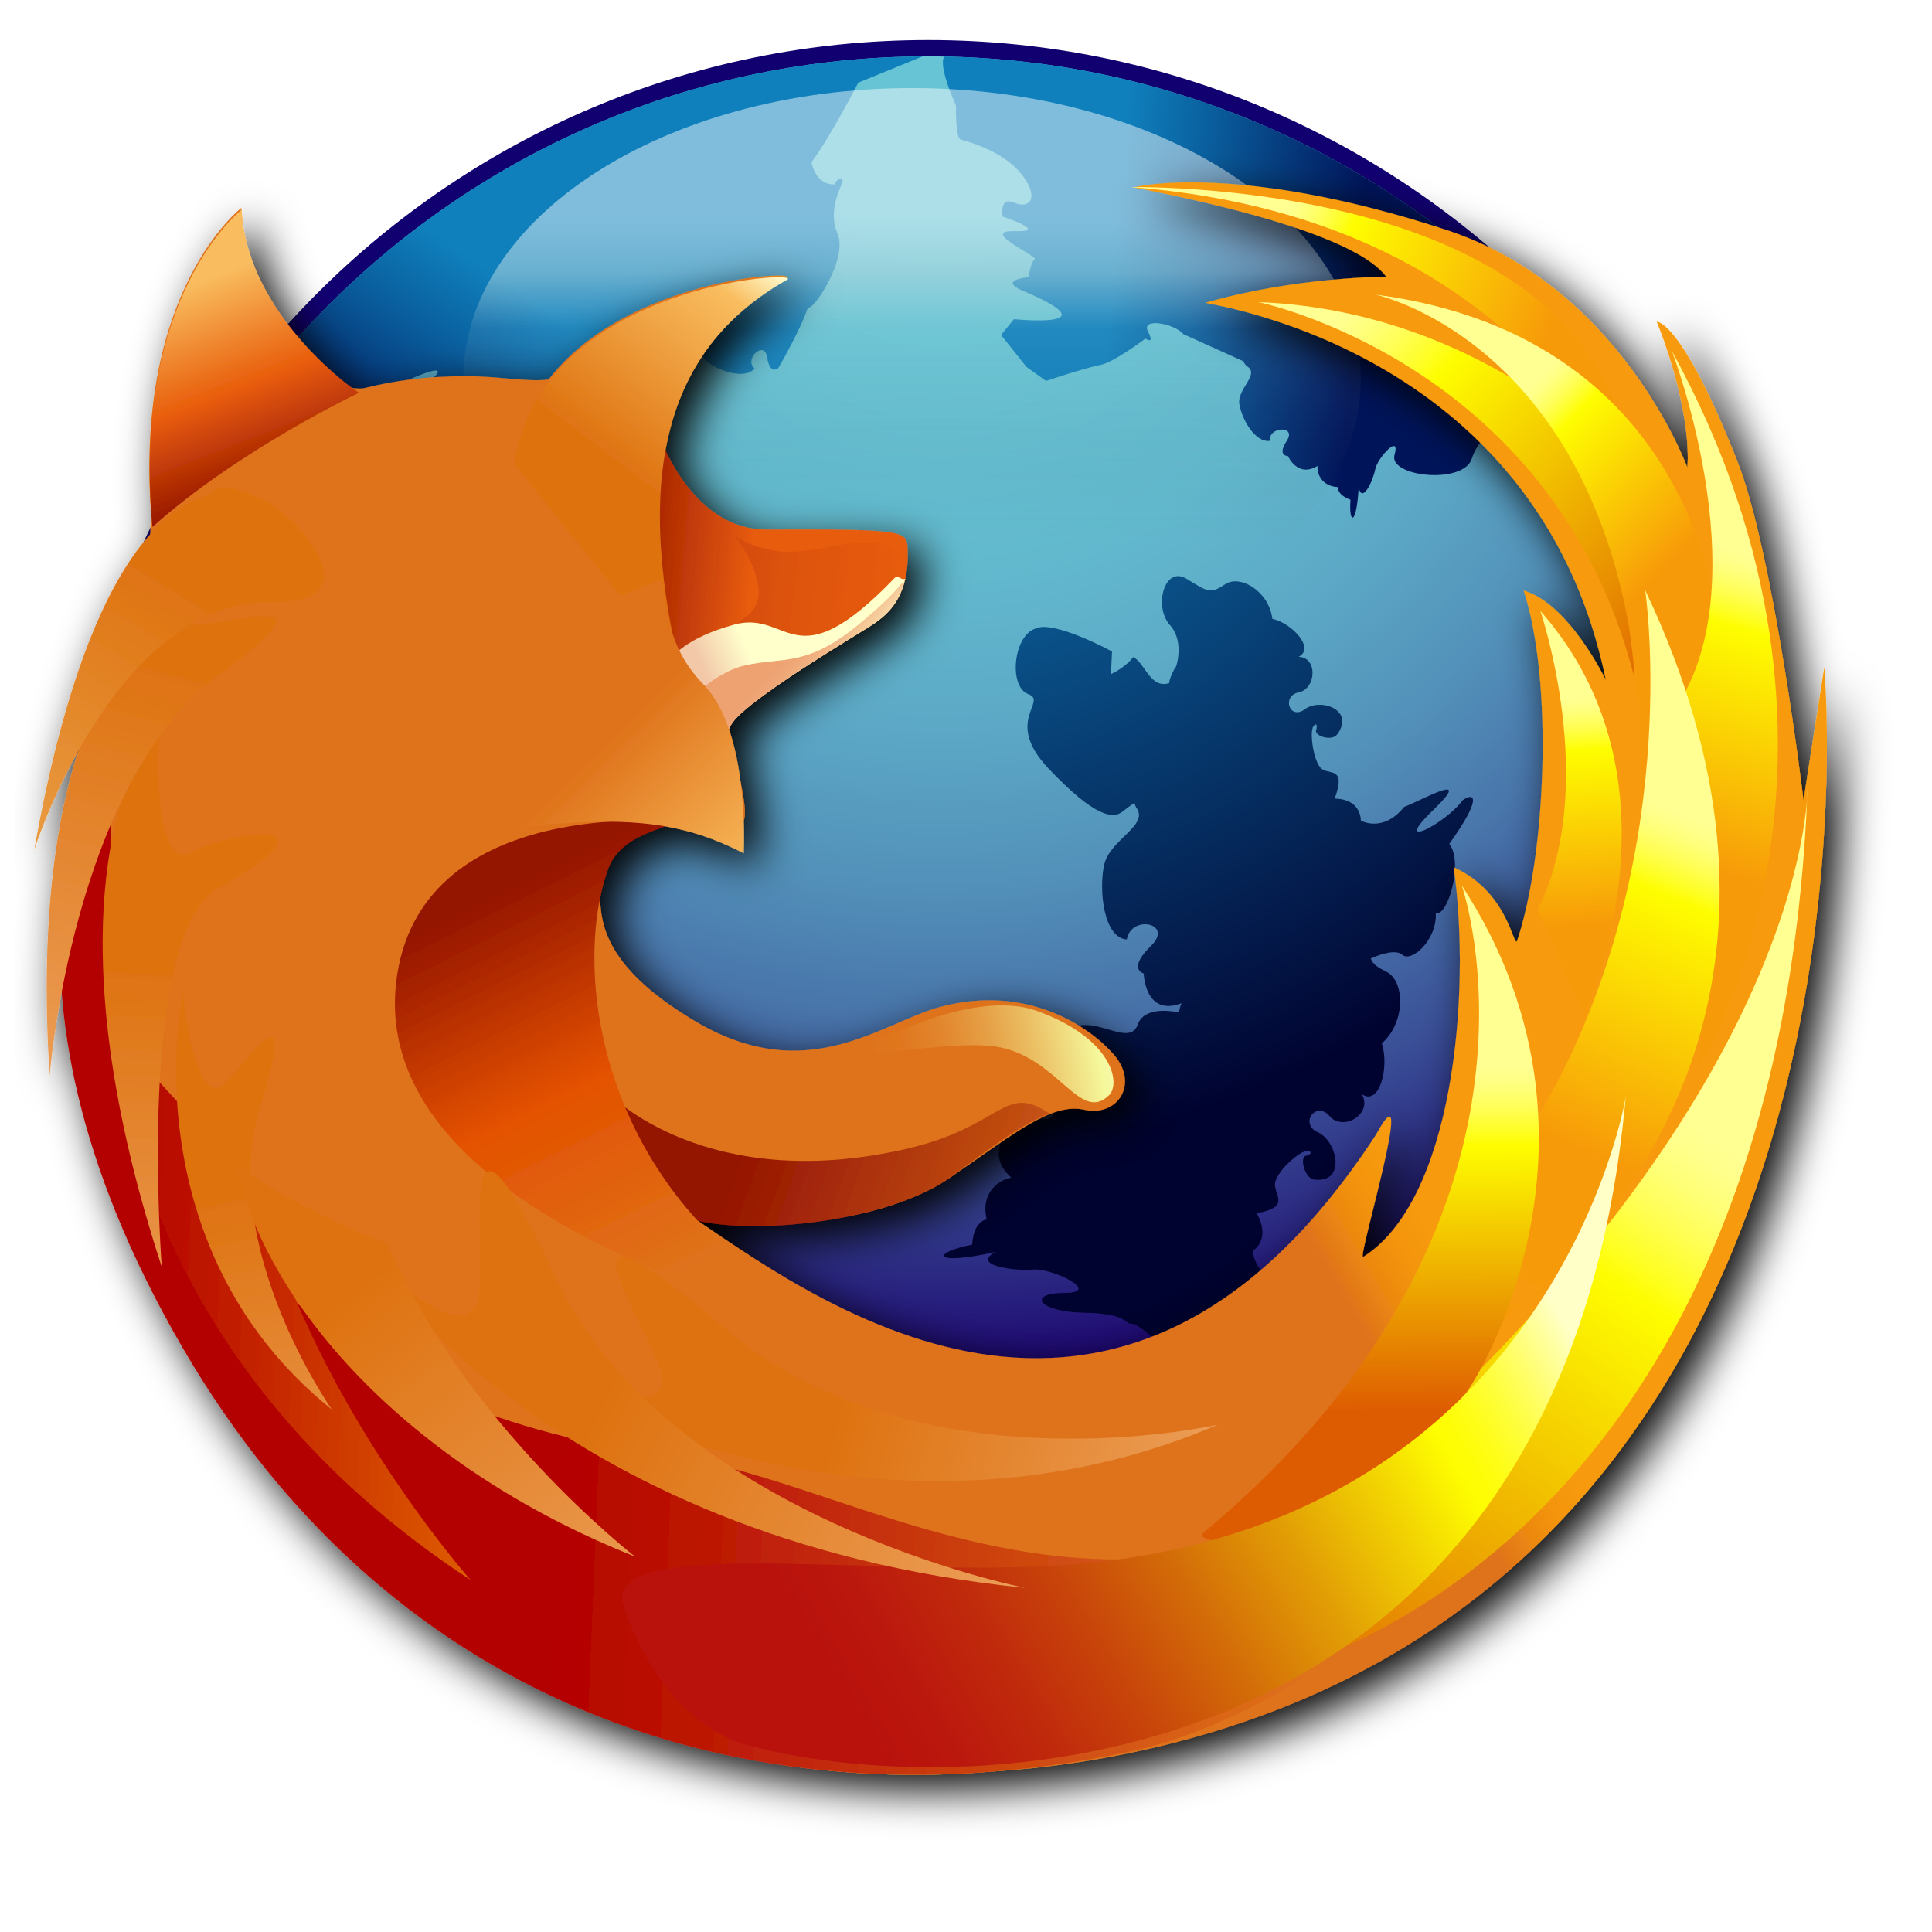
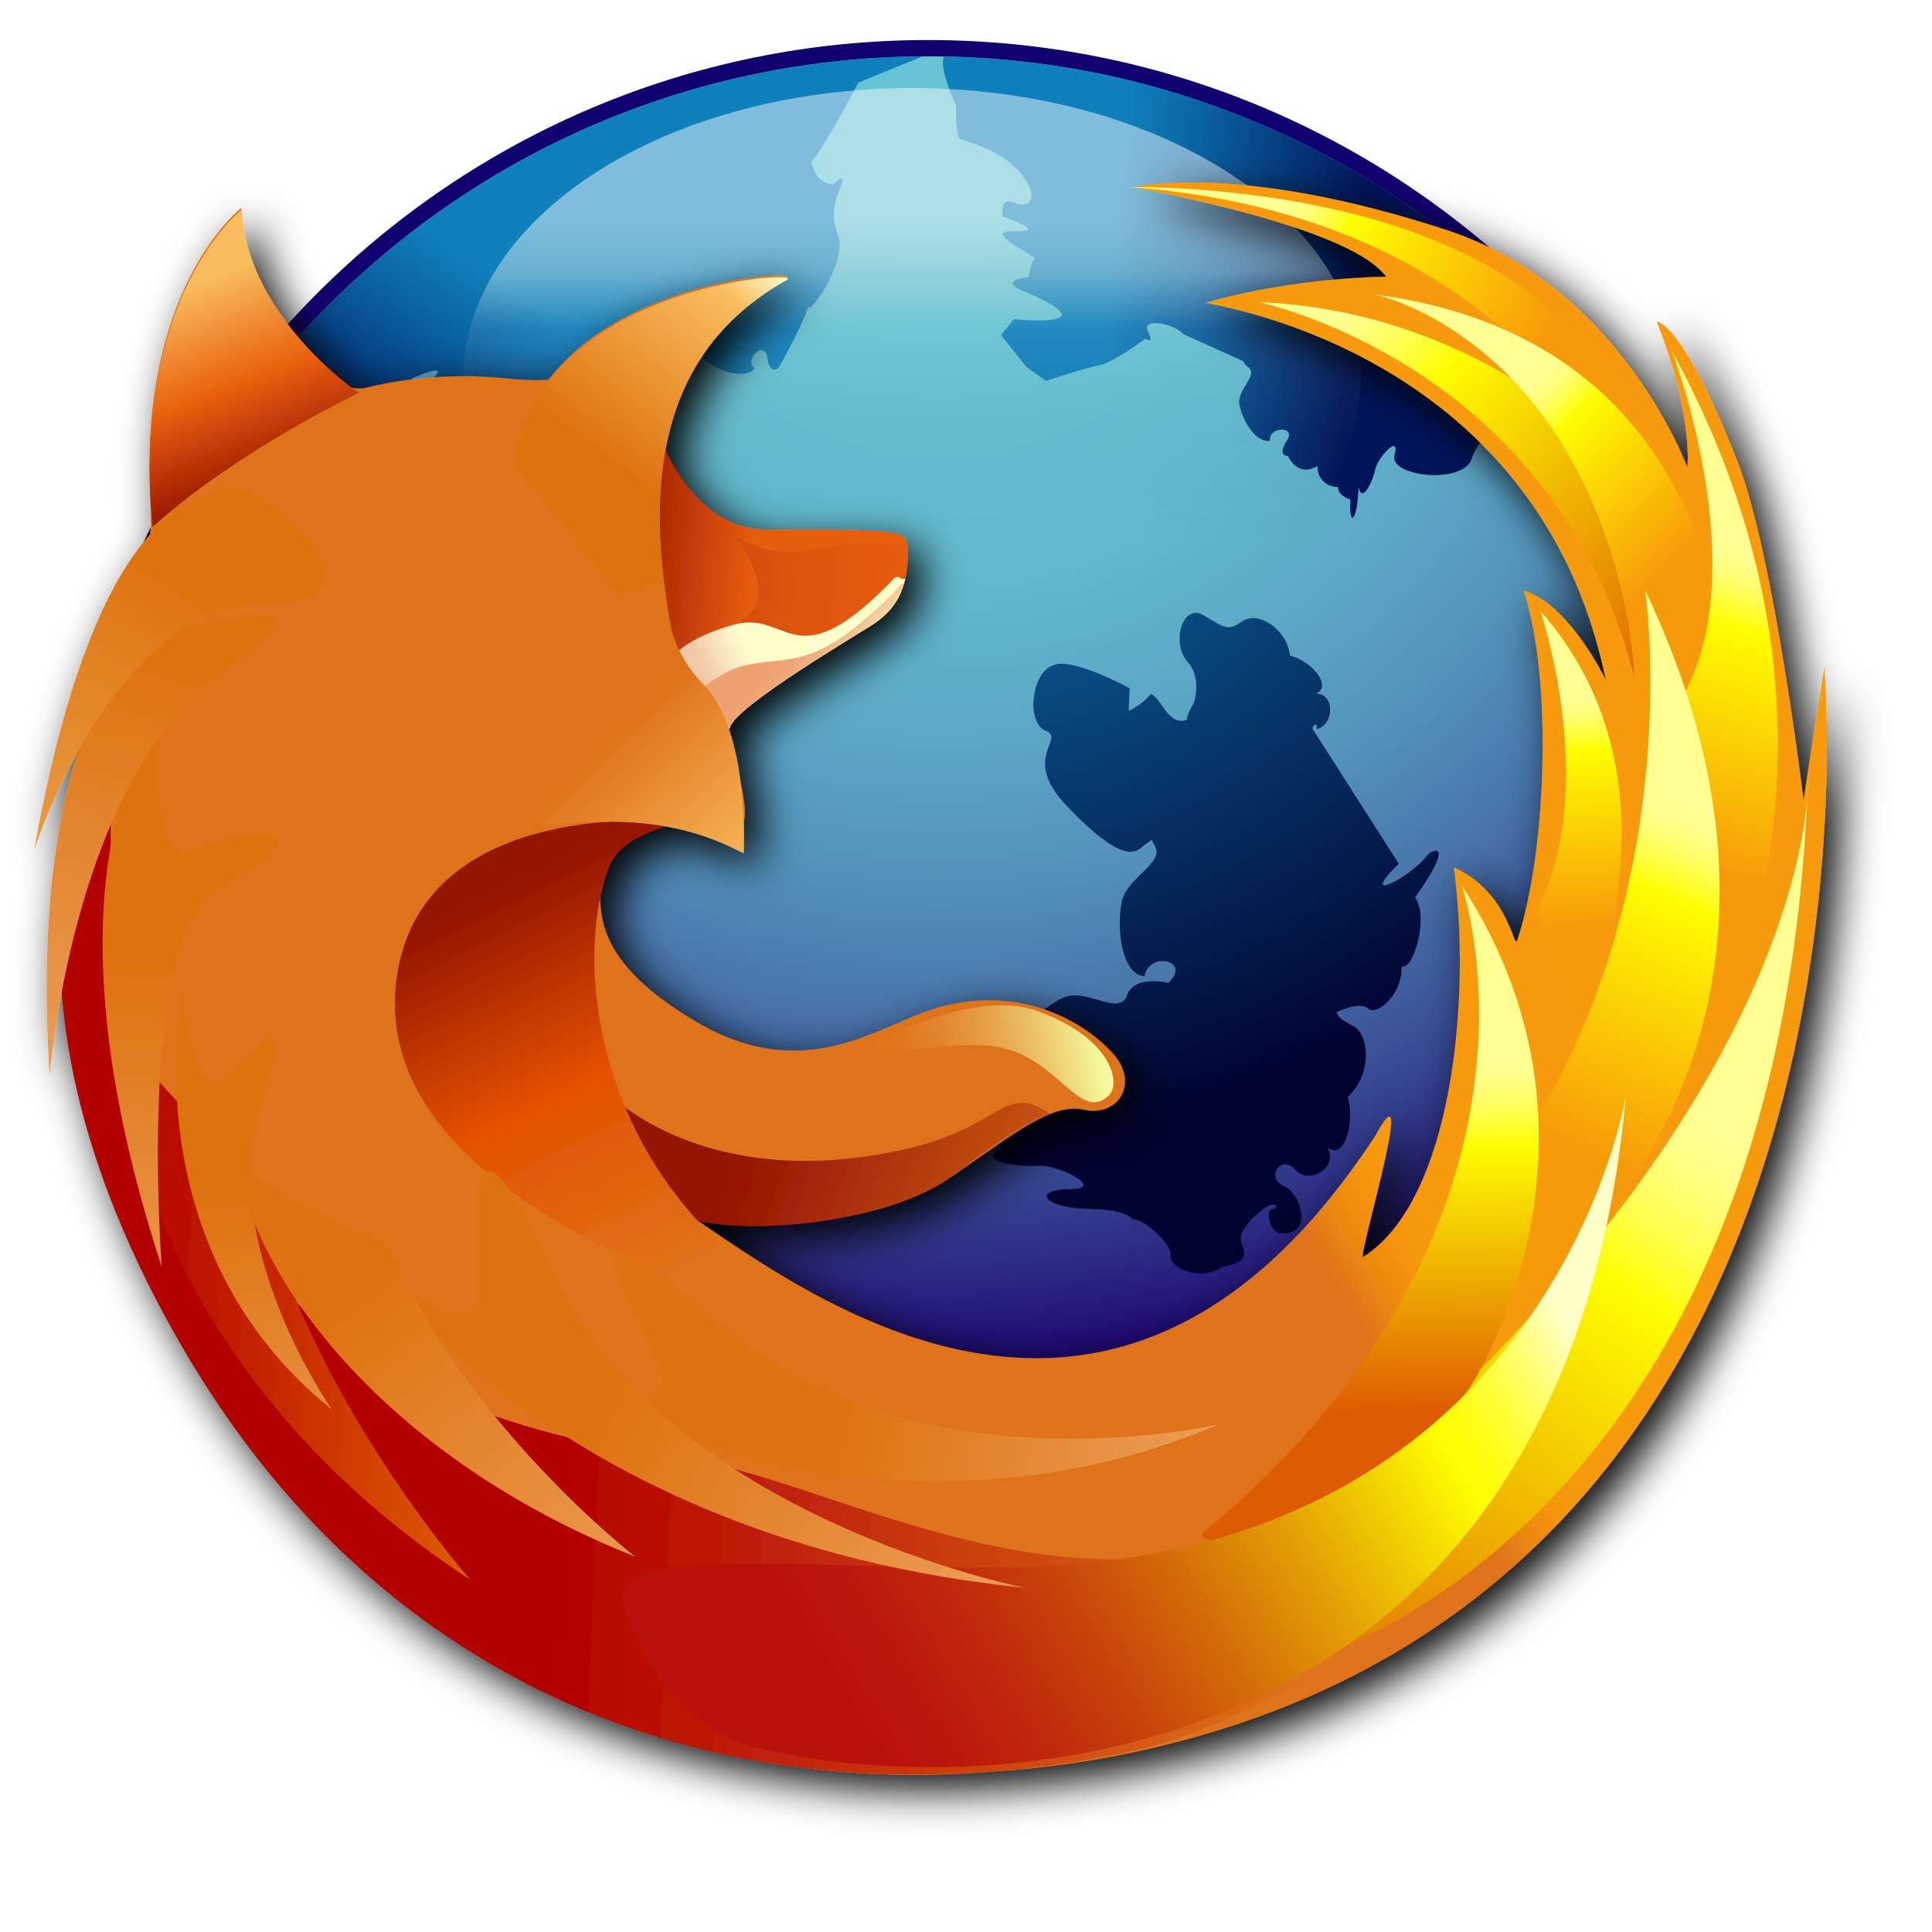
<svg xmlns="http://www.w3.org/2000/svg" xmlns:xlink="http://www.w3.org/1999/xlink" width="256" height="256" viewBox="0 0 132.72 127.219">
  <g>
    <g>
      <ellipse fill="#110070" cx="63.755" cy="59.375" rx="59.336" ry="59.375" />
      <radialGradient id="firefox-logo-61" cx="64.569" cy="7.227" r="104.221" fx="64.569" fy="7.227" gradientUnits="userSpaceOnUse">
        <stop offset="0" style="stop-color:#67C5D5" />
        <stop offset="0.16" style="stop-color:#66C2D3" />
        <stop offset="0.28" style="stop-color:#62B9CE" />
        <stop offset="0.385" style="stop-color:#5CA8C6" />
        <stop offset="0.483" style="stop-color:#5392BA" />
        <stop offset="0.576" style="stop-color:#4874AA" />
        <stop offset="0.665" style="stop-color:#3A5097" />
        <stop offset="0.749" style="stop-color:#2A2781" />
        <stop offset="0.815" style="stop-color:#1B006D" />
        <stop offset="1" style="stop-color:#596AAD" />
      </radialGradient>
      <ellipse fill="url(#firefox-logo-61)" cx="63.755" cy="59.375" rx="58.215" ry="58.254" />
      <radialGradient id="firefox-logo-65" cx="65.405" cy="19.12" r="57.383" fx="65.405" fy="19.12" gradientUnits="userSpaceOnUse">
        <stop offset="0" style="stop-color:#0F80BC" />
        <stop offset="0.264" style="stop-color:#0B629B" />
        <stop offset="0.844" style="stop-color:#031747" />
        <stop offset="1" style="stop-color:#00022F" />
      </radialGradient>
-       <path fill="url(#firefox-logo-65)" d="M90.165,47.314c-0.042-0.123,0.384-0.62,0.27,0.024 c-0.262,0.458,1.058,0.87,1.428,0.36c1.241-1.7-1.17-2.522-2.216-1.732c-1.056,0.797-1.638-0.912-0.425-1.155 c1.209-0.245,1.311-2.43-0.021-2.438c1.176-0.58-0.453-2.318-1.799-2.615c-0.217-1.87-2.189-3.059-3.226-2.38 c-1.047,0.681-1.137,0.561-2.671-0.37c-1.528-0.927-2.264,1.928-1.14,3.175c1.131,1.256,0.311,3.281,0.358,2.935 c0,0-0.426,0.766-0.398,1.053c-1.294,0.439-1.672-1.383-2.475-1.786c-0.585,0.763-1.53,1.17-1.53,1.17l0.071-1.553 c0,0-4.017-2.188-5.251-1.575c-1.521,0.47-1.881,3.991-0.5,4.506c1.383,0.521-1.735,1.818,1.393,5.116 c3.213,3.386,4.455,3.483,5.111,2.932c0.162-0.139,0.442-0.347,0.784-0.578c0.031,0.13,0.083,0.255,0.163,0.373 c0.804,1.209-1.869,2.162-2.242,3.894c-0.379,1.751-0.03,5.007,1.556,5.118c0.302-1.735,3.27-1.122,1.655,0.45 c-1.644,1.603-0.491,1.886-0.491,1.886s0.078,3.003,2.592,2.043c-0.073,0.172-0.132,0.392-0.167,0.632 c-0.703-0.142-2.421-0.357-2.841,0.841c-0.53,1.512-2.774-0.512-4.344,0.167c-1.563,0.674-3.844,2.887-3.076,4.443 c1.476-0.7,2.606,2.456,0.544,1.808c-2.069-0.65-1.667,0.583-1.667,0.583s-2.154,1.699-0.137,3.508 c-0.775,0.118-2.152,0.981-1.688,2.874c0,0-0.885,0.032-1.004,1.726c-2.887,0.582-2.711,1.478,1.633,0.496 c-1.753,0.91,1.226,1.338,2.546,1.217c1.322-0.12,4.792,1.591,2.185,1.608c-2.612,0.016-1.834,1.294,1.294,1.355 c3.123,0.064,2.795,0.788,3.259,0.756c0.464-0.032,2.484,1.561,2.374,2.444c-0.113,0.884,2.116,1.801,3.566,0.788 c0.074,0.919,3.886,0.202,4.45-1.455c4.128,0.631,4.033-0.139,3.114-0.629c-2.067-0.316-5.86-3.063-1.746-1.65 c4.093,1.411,0.15-1.11-0.929-2.079c-2.35-0.457-2.47-2.416-2.47-2.416s1.298-0.739,0.274-2.586 c2.539-0.471,1.006-1.364,1.291-2.215c0.285-0.854,1.574-1.942,2.016-2.03c0.084-0.115,0.775,0.023,0.134,0.283 c-0.554,0.006-0.161,1.566,0.502,1.646c2.242,0.273,1.586-2.654,0.269-3.243c-1.32-0.594-0.135-2.204,0.792-1.12 c0.927,1.082,2.993-0.133,2.218-1.504c1.232,0.854,1.896-1.909,1.372-3.495c1.648-1.429,1.595-4.278,0.32-4.915 c-0.627-0.313-0.93-0.516-1.082-0.905c0.757-0.358,1.761-0.622,2.155-0.269c0.641,0.579,2.425-1.018,2.312-2.885 c0.751,0.412,1.947-3.395,0.931-4.727c2.326-3.252,1.699-3.547,0.921-3.002c-1.17,1.622-5.013,3.563-2.034,0.688 c2.892-2.791-0.769-0.675-1.994-0.222c-1.441,1.805-2.97,0.938-2.97,0.938s0.065-1.479-1.796-1.509 c0.86-2.373-0.526-1.516-1.011-2.164C90.191,49.301,90.016,47.719,90.165,47.314z" />
+       <path fill="url(#firefox-logo-65)" d="M90.165,47.314c-0.042-0.123,0.384-0.62,0.27,0.024 c1.209-0.245,1.311-2.43-0.021-2.438c1.176-0.58-0.453-2.318-1.799-2.615c-0.217-1.87-2.189-3.059-3.226-2.38 c-1.047,0.681-1.137,0.561-2.671-0.37c-1.528-0.927-2.264,1.928-1.14,3.175c1.131,1.256,0.311,3.281,0.358,2.935 c0,0-0.426,0.766-0.398,1.053c-1.294,0.439-1.672-1.383-2.475-1.786c-0.585,0.763-1.53,1.17-1.53,1.17l0.071-1.553 c0,0-4.017-2.188-5.251-1.575c-1.521,0.47-1.881,3.991-0.5,4.506c1.383,0.521-1.735,1.818,1.393,5.116 c3.213,3.386,4.455,3.483,5.111,2.932c0.162-0.139,0.442-0.347,0.784-0.578c0.031,0.13,0.083,0.255,0.163,0.373 c0.804,1.209-1.869,2.162-2.242,3.894c-0.379,1.751-0.03,5.007,1.556,5.118c0.302-1.735,3.27-1.122,1.655,0.45 c-0.703-0.142-2.421-0.357-2.841,0.841c-0.53,1.512-2.774-0.512-4.344,0.167c-1.563,0.674-3.844,2.887-3.076,4.443 c1.476-0.7,2.606,2.456,0.544,1.808c-2.069-0.65-1.667,0.583-1.667,0.583s-2.154,1.699-0.137,3.508 c-1.753,0.91,1.226,1.338,2.546,1.217c1.322-0.12,4.792,1.591,2.185,1.608c-2.612,0.016-1.834,1.294,1.294,1.355 c3.123,0.064,2.795,0.788,3.259,0.756c0.464-0.032,2.484,1.561,2.374,2.444c-0.113,0.884,2.116,1.801,3.566,0.788 c2.539-0.471,1.006-1.364,1.291-2.215c0.285-0.854,1.574-1.942,2.016-2.03c0.084-0.115,0.775,0.023,0.134,0.283 c-0.554,0.006-0.161,1.566,0.502,1.646c2.242,0.273,1.586-2.654,0.269-3.243c-1.32-0.594-0.135-2.204,0.792-1.12 c0.927,1.082,2.993-0.133,2.218-1.504c1.232,0.854,1.896-1.909,1.372-3.495c1.648-1.429,1.595-4.278,0.32-4.915 c-0.627-0.313-0.93-0.516-1.082-0.905c0.757-0.358,1.761-0.622,2.155-0.269c0.641,0.579,2.425-1.018,2.312-2.885 c0.751,0.412,1.947-3.395,0.931-4.727c2.326-3.252,1.699-3.547,0.921-3.002c-1.17,1.622-5.013,3.563-2.034,0.688" />
      <g>
        <defs>
          <ellipse id="firefox-logo-8" cx="63.755" cy="59.375" rx="58.215" ry="58.254" />
        </defs>
        <clipPath id="firefox-logo-68">
          <use xlink:href="#firefox-logo-8" />
        </clipPath>
        <linearGradient id="firefox-logo-69" gradientUnits="userSpaceOnUse" x1="76.372" y1="16.592" x2="93.232" y2="18.029">
          <stop offset="0" style="stop-color:#0F80BC" />
          <stop offset="0.338" style="stop-color:#0A5F9E" />
          <stop offset="1" style="stop-color:#00145A" />
        </linearGradient>
        <path clip-path="url(#firefox-logo-68)" fill="url(#firefox-logo-69)" d="M65.061,1.002 c-0.912,0.203,0.613,3.503,0.613,3.503s-0.055,2.216,0.321,2.329c0.374,0.113,2.852,0.733,4.147,2.345 c1.301,1.614,0.625,2.463-0.458,1.997c-1.084-0.465-0.797,0.959-0.797,0.959s3.27,1.063,0.8,0.995 c-2.475-0.066,1.666,1.741,1.393,1.93c-0.273,0.191-0.429,1.231-0.429,1.231s-2.183,0.182-0.333,0.959 c6.26,2.637-0.669,1.925-0.669,1.925l-0.884,1.087l1.749,2.194l1.345,0.962c0,0,2.833-0.945,3.716-1.093 c0.884-0.146,3.114-1.815,3.114-1.815s0.669,0.478,0.169-0.497c-0.501-0.976,1.841-0.54,2.425,0.186l4.134,1.867 c0.054,0.144,0.146,0.274,0.292,0.375c0.806,0.565-0.729,1.535-0.573,2.562c0.156,1.016,1.093,2.704,2.121,2.526 c-0.18-0.969,1.851-1.086,1.144-0.006c-0.706,1.077,0.077,1.056,0.077,1.056s0.653,1.521,2.034,0.676 c-0.056,0.464,0.227,1.397,1.413,1.459c0,0-0.126,0.506,0.848,0.865c-0.132,1.737,0.424,1.792,0.561-0.846 c0.245,1.157,0.992-0.471,1.141-1.25c0.15-0.784,1.756-2.505,1.322-0.984c-0.431,1.508,4.735,2.06,5.308,0.259 c0.578-1.815,2.637-2.763,2.699-3.038c0.062-0.281-4.583-0.712-4.07-0.493c0.514,0.219,1.47-0.948,1.115-1.986 c0.576,0.116,0.83-2.301-0.083-2.927c1.143-2.405,0.651-2.48,0.182-2.001c-0.57,1.205-2.922,3.023-1.327,0.783 c1.609-2.263-0.653-0.284-1.438,0.208c-0.689,1.341-1.899,1.08-1.899,1.08s-0.222-0.911-1.516-0.607 c0.151-1.612-0.653-0.838-1.12-1.154c-0.285-0.193-0.558-0.627-0.726-0.999c1.115,0.452,2.612,0.933,2.354,0.104 c-0.167-0.542,2.112,0.643,2.192,0.396l2.848-0.396l2.769-1.75C85.388,0.164,65.061,1.002,65.061,1.002z" />
        <linearGradient id="firefox-logo-70" gradientUnits="userSpaceOnUse" x1="38.492" y1="19.147" x2="29.174" y2="32.832">
          <stop offset="0" style="stop-color:#0F80BC" />
          <stop offset="0.338" style="stop-color:#0A5F9E" />
          <stop offset="1" style="stop-color:#00145A" />
        </linearGradient>
        <path clip-path="url(#firefox-logo-68)" fill="url(#firefox-logo-70)" d="M38.752,6.095 c-10.573,4.747-18.551,14.531-18.551,14.531s0.938,2.145,1.265,1.987c0.33-0.156-2.361,5.628-0.386,5.954 c1.985,0.325,7.696-3.578,6.637-3.22c-1.056,0.356,0.595-2.112,0.595-2.112s2.972-1.318,1.214,0.202 c-1.743,1.511,2.318,0.187,2.255,0.496c-0.064,0.311,0.525,1.147,0.525,1.147s-1.393,1.494,0.406,0.892 c6.172-2.075,0.812,1.779,0.812,1.779l0.106,1.312l2.67,0.464l1.578-0.15c0,0,1.381-2.436,1.914-3.098 c0.535-0.663,1.028-3.284,1.028-3.284s0.803-0.084-0.213-0.468c-1.016-0.385,0.972-1.583,1.886-1.434l4.303-1.336 c0.138,0.068,0.292,0.103,0.47,0.082c0.985-0.114,0.489,1.603,1.294,2.25c0.796,0.644,2.627,1.264,3.283,0.469 c-0.784-0.594,0.674-2.011,0.86-0.751c0.187,1.249,0.767,0.723,0.767,0.723s1.543-2.654,2.036-4.177 c0.27,0.377,2.788-3.309,2.025-5.067c-0.771-1.78,0.479-3.456,0.34-3.715c-0.143-0.256-0.896,0.528-0.34,0.34 c0.561-0.192-1.589,0.772-1.874-2.061c-0.288-2.89-0.707,0.243-0.985,1.169c0.377,1.508,4.29-6.093,4.29-6.093l5.044-2.057 C64.006,0.873,52.525-0.088,38.752,6.095z" />
      </g>
      <linearGradient id="firefox-logo-71" gradientUnits="userSpaceOnUse" x1="62.652" y1="34.546" x2="62.652" y2="11.895">
        <stop offset="0.014" style="stop-color:#000000" stop-opacity="0" />
        <stop offset="0.65" style="stop-color:#C4E0E3" stop-opacity="0.2" />
        <stop offset="0.822" style="stop-color:#C4E0E3" />
        <stop offset="0.85" style="stop-color:#CDE5E8" />
        <stop offset="0.944" style="stop-color:#E8F4F7" />
        <stop offset="1" style="stop-color:#F2FAFC" />
      </linearGradient>
      <ellipse opacity="0.5" fill="url(#firefox-logo-71)" cx="62.652" cy="23.271" rx="30.825" ry="19.971" />
    </g>
    <filter id="blurshadow" x="-25%" y="-25%" width="150%" height="150%">
      <feGaussianBlur in="SourceAlpha" stdDeviation="1.5" result="blur" />
      <feOffset dx="1" dy="1" in="blur" result="shift" />
      <feMerge>
        <feMergeNode in="shift" />
        <feMergeNode in="SourceGraphic" />
      </feMerge>
    </filter>
    <g filter="url(#blurshadow)">
      <g>
        <linearGradient id="firefox-logo-74" gradientUnits="userSpaceOnUse" x1="64.478" y1="56.301" x2="78.466" y2="48.085">
          <stop offset="0" style="stop-color:#DF731B" />
          <stop offset="0.545" style="stop-color:#DF731B" />
          <stop offset="0.701" style="stop-color:#EC8811" />
          <stop offset="0.859" style="stop-color:#F4950B" />
          <stop offset="1" style="stop-color:#F79A09" />
        </linearGradient>
        <path fill="url(#firefox-logo-74)" d="M125.321,43.084l-1.426,9.15c0,0-2.039-16.94-4.538-23.273 c-3.83-9.704-5.534-9.626-5.545-9.612c2.565,6.519,2.1,10.021,2.1,10.021s-4.545-12.387-16.562-16.328 c-14.232-4.665-21.482-2.979-21.428-2.914c0.054,0.066,14.709,2.562,17.308,6.133c0,0-6.225,0-12.42,1.785 c-0.28,0.08,22.793,2.882,27.51,25.938c0,0-2.529-5.277-5.657-6.173c2.057,6.258,1.529,18.133-0.43,24.035 c-0.252,0.759-0.51-3.281-4.369-5.021c1.236,8.857-0.074,22.905-6.219,26.775c-0.479,0.301,3.852-13.868,0.871-8.39 c-17.797,27.287-38.956,11.04-47.538,5.249c6.888,1.688,14.205,0.472,18.441-2.423c4.275-2.922,6.804-5.058,9.075-4.553 c2.27,0.507,3.781-1.771,2.018-3.792c-1.765-2.025-6.051-4.808-11.849-3.291c-4.089,1.071-9.156,5.595-16.891,1.014 c-6.599-3.91-6.554-7.085-6.554-9.108c0-2.024,1.8-5.1,5.076-4.595c2.934,0.453,1.388-1.27,4.545,0 c0.86,0.346-0.086-4.129-1.31-6.996c2.357-4.919,10.004-6.381,10.575-6.812c1.034-0.782,0.465-1.172,0.818-2.35 c0.33-1.097,0.541-4.062-8.017-3.243c-3.938,0.377-6.443-4.726-7.264-5.965c0.266-1.577,0.693-3.018,1.271-4.338 c0.587-1.203,1.228-2.305,1.868-3.139c0.2-0.261,0.374-0.49,0.532-0.703c1.276-1.488,2.842-2.76,4.722-3.818 c0.981-0.554-10.969-0.035-16.346,6.974c-1.443,0.188-3.423-0.228-5.636-0.228c-2.774,0-4.953,0.303-6.97,0.81 c-0.323,0.081-0.844,0.037-1.481-0.115c-1.775-1.839-6.797-6.259-7.027-12.254c0,0-7.302,5.612-6.209,20.912 c-0.096,8.461-2.594,6.042-3.879,10.634c-0.598,2.176,0.899,3.815,0.899,3.879c-0.002,0.033,1.796-1.946,1.796-1.946 s-11.323,19.617,3.3,44.66c12.604,21.589,33.755,31.13,55.703,29.272c3.839-0.25,7.706-0.822,11.564-1.754 C130.881,104.828,125.321,43.084,125.321,43.084z" />
      </g>
      <linearGradient id="firefox-logo-75" gradientUnits="userSpaceOnUse" x1="41.839" y1="36.962" x2="52.697" y2="37.892">
        <stop offset="0.011" style="stop-color:#941403" />
        <stop offset="0.897" style="stop-color:#E85C0A" />
      </linearGradient>
      <path fill="url(#firefox-logo-75)" d="M45.469,27.61c0,0,2.21,6.039,7.167,6.019 c9.457-0.038,9.646,0.093,9.707,1.243c0.188,3.5-1.54,4.647-2.201,5.145c-0.663,0.497-9.668,5.718-9.999,7.211 C49.812,48.72,39.752,33.03,39.752,33.03L45.469,27.61z" />
      <linearGradient id="firefox-logo-76" gradientUnits="userSpaceOnUse" x1="24.45" y1="33.953" x2="63.643" y2="38.852">
        <stop offset="0.011" style="stop-color:#941403" />
        <stop offset="0.136" style="stop-color:#A32104" />
        <stop offset="0.498" style="stop-color:#C84107" />
        <stop offset="0.789" style="stop-color:#DF5509" />
        <stop offset="0.972" style="stop-color:#E85C0A" />
      </linearGradient>
      <path fill="url(#firefox-logo-76)" d="M50.504,34.12c0,0,3.072,3.922,0.749,5.491 c-2.838,1.916,4.012,2.335,6.494,0.942s4.006-3.44,4.093-3.745s0.902-3.054-4.279-2.096 C54.285,35.318,53.085,35.458,50.504,34.12z" />
      <linearGradient id="firefox-logo-77" gradientUnits="userSpaceOnUse" x1="48.731" y1="44.32" x2="51.856" y2="42.945">
        <stop offset="0" style="stop-color:#F2C8A9" />
        <stop offset="1" style="stop-color:#FFFFCC" />
      </linearGradient>
      <path fill="url(#firefox-logo-77)" d="M60.143,40.017c0.502-0.378,1.616-1.137,2.042-3.011 c-0.311,0.126-0.34-0.23-0.707-0.076c-6.955,7.255-7.221,2.203-11.017,3.22c-3.46,0.947-4.237,2.246-4.383,2.347 c0.051,0.073,0.104,0.148,0.155,0.221c0.997,0.506,1.953,2.122,2.671,3.564c0.702,0.836,1.173,1.248,1.241,0.945 C50.475,45.734,59.48,40.513,60.143,40.017z" />
      <linearGradient id="firefox-logo-78" gradientUnits="userSpaceOnUse" x1="38.768" y1="82.582" x2="91.339" y2="84.747">
        <stop offset="0" style="stop-color:#B30000" />
        <stop offset="1" style="stop-color:#DF731B" />
      </linearGradient>
      <path fill="url(#firefox-logo-78)" d="M8.18,45.782C6.76,48.761-2.352,64.159,12.519,89.787 c14.552,25.084,39.737,33.276,65.45,27.71c7.34-1.588,15.803-7.331,21.196-11.545c-3.465-8.74-1.414-8.412-3.271-7.262 c-20.714,12.823-37.18,0.174-49.924-1.443C-0.913,91.305,8.345,45.689,8.345,45.689L8.18,45.782z" />
      <linearGradient id="firefox-logo-79" gradientUnits="userSpaceOnUse" x1="51.278" y1="74.424" x2="78.689" y2="84.212">
        <stop offset="0" style="stop-color:#941403" />
        <stop offset="1" style="stop-color:#DF731B" />
      </linearGradient>
      <path fill="url(#firefox-logo-79)" d="M47.219,80.933c4.419,1.325,14.06,0.183,18.201-2.897 c2.79-2.074,4.898-3.638,6.671-4.292c-3.134-2.129-3.184,0.889-9.774,2.415c-13.728,3.185-20.393-3.695-20.393-3.695 c0.972,5.444,4.372,8.095,5.902,9.036C47.42,81.14,47.207,80.929,47.219,80.933z" />
      <linearGradient id="firefox-logo-80" gradientUnits="userSpaceOnUse" x1="6.106" y1="87.057" x2="32.828" y2="87.057" gradientTransform="matrix(0.9988 0.049 -0.049 0.9988 4.7153 -1.2399)">
        <stop offset="0.056" style="stop-color:#B30000" />
        <stop offset="1" style="stop-color:#DE5C01" />
      </linearGradient>
      <path fill="url(#firefox-logo-80)" d="M32.332,105.794c0,0-11.428-12.896-14.618-27.338 c-4.704-4.443-8.042-8.2-10.259-10.917C8.735,77.816,13.975,93.771,32.332,105.794z" />
      <linearGradient id="firefox-logo-81" gradientUnits="userSpaceOnUse" x1="209.723" y1="-130.659" x2="224.261" y2="-85.619" gradientTransform="matrix(0.9929 0.1186 -0.1186 0.9929 -207.2682 181.2932)">
        <stop offset="0.056" style="stop-color:#DE7210" />
        <stop offset="1" style="stop-color:#F6C08F" />
      </linearGradient>
      <path fill="url(#firefox-logo-81)" d="M22.799,94.082c0,0-7.887-11.228-4.93-20.762 c2.66-8.571-0.565-3.472-2.441-1.64c-1.895,1.851-2.869-5.464-2.821-6.307c0.003-0.018,0.001-0.026-0.001-0.027 C12.487,65.321,8.852,82.872,22.799,94.082z" />
      <linearGradient id="firefox-logo-82" gradientUnits="userSpaceOnUse" x1="12.471" y1="61.107" x2="12.471" y2="111.455" gradientTransform="matrix(0.999 0.0448 -0.0448 0.999 3.2321 -0.6968)">
        <stop offset="0.056" style="stop-color:#DE7210" />
        <stop offset="1" style="stop-color:#F6C08F" />
      </linearGradient>
      <path fill="url(#firefox-logo-82)" d="M11.115,84.294c0,0-1.798-22.788,3.885-26.009 c9.025-5.115,0.753-3.919-1.864-2.499c-2.645,1.433-2.4-8-2.026-8.896C11.477,46.007,1.795,55.808,11.115,84.294z" />
      <path fill="#A40000" d="M50.601,17.239c0,0-7.145,7.257-7.092,7.282c0.054,0.026,0.205,9.315,0.438,11.948 c0.856,1.011,3.524,7.588,1.482,6.128c-2.086-1.49-0.582-1.522-0.4-0.765c0.005,0.025,0.005,0.037,0,0.037 C44.891,41.933,39.844,30.946,50.601,17.239z" />
      <linearGradient id="firefox-logo-83" gradientUnits="userSpaceOnUse" x1="18.348" y1="30.846" x2="12.886" y2="16.85">
        <stop offset="0.011" style="stop-color:#941403" />
        <stop offset="0.472" style="stop-color:#E85C0A" />
        <stop offset="1" style="stop-color:#F9BD5F" />
      </linearGradient>
      <path fill="url(#firefox-logo-83)" d="M16.613,11.647c0,0-7.594,5.825-6.143,21.805 c5.878-5.277,14.19-9.222,14.19-9.222C23.265,23.352,16.866,18.233,16.613,11.647z" />
      <linearGradient id="firefox-logo-84" gradientUnits="userSpaceOnUse" x1="41.704" y1="34.058" x2="54.792" y2="16.853">
        <stop offset="0.197" style="stop-color:#DE7210" />
        <stop offset="0.843" style="stop-color:#F9BD5F" />
        <stop offset="1" style="stop-color:#FFFCCF" />
      </linearGradient>
      <path fill="url(#firefox-logo-84)" d="M35.328,29.122l11.406,14.185c-3.291-13.93-0.761-22.288,7.34-26.847 C55.273,15.784,37.149,16.703,35.328,29.122z" />
      <linearGradient id="firefox-logo-85" gradientUnits="userSpaceOnUse" x1="34.784" y1="57.541" x2="48.052" y2="84.079">
        <stop offset="0.017" style="stop-color:#941403" />
        <stop offset="0.5" style="stop-color:#E35100" />
        <stop offset="1" style="stop-color:#DF731B" />
      </linearGradient>
      <path fill="url(#firefox-logo-85)" d="M27.292,64.164C29.237,51.908,46.294,53.71,46.294,53.71 c-0.761,0.565-3.683,0.903-4.52,3.241c-2.762,7.719-0.128,24.581,17.078,31.653C60.667,89.352,24.418,82.276,27.292,64.164z" />
      <linearGradient id="firefox-logo-86" gradientUnits="userSpaceOnUse" x1="54.825" y1="41.267" x2="58.139" y2="44.27">
        <stop offset="0" style="stop-color:#EEA272" />
        <stop offset="0.186" style="stop-color:#EFA777" />
        <stop offset="0.406" style="stop-color:#F2B585" />
        <stop offset="0.643" style="stop-color:#F6CD9C" />
        <stop offset="0.89" style="stop-color:#FCEEBB" />
        <stop offset="1" style="stop-color:#FFFFCC" />
      </linearGradient>
      <path fill="url(#firefox-logo-86)" d="M62.087,37.338c-0.084-0.015-0.158-0.013-0.195,0.037 c-0.21,0.281-1.021,1.239-2.95,2.81c-3.583,2.915-5.093,2.177-7.762,2.774c-1.215,0.271-2.37,1.087-3.148,1.741 c0.315,0.509,0.609,1.057,0.871,1.582c0.702,0.836,1.173,1.248,1.241,0.945c0.331-1.493,9.336-6.714,9.999-7.211 C60.613,39.663,61.611,38.962,62.087,37.338z" />
      <linearGradient id="firefox-logo-87" gradientUnits="userSpaceOnUse" x1="35.5" y1="48.361" x2="50.721" y2="63.893">
        <stop offset="0.197" style="stop-color:#DF731B" />
        <stop offset="0.843" style="stop-color:#F9BD5F" />
        <stop offset="1" style="stop-color:#FFFCCF" />
      </linearGradient>
      <path fill="url(#firefox-logo-87)" d="M51.09,55.865c0.1-2.59-0.081-8.881-2.774-11.611 c-2.057-2.085-2.54-4.474-2.816-7.201c-22.363,8.353-25.556,19.272-23.32,18.917C40.066,53.135,45.094,52.788,51.09,55.865z" />
      <linearGradient id="firefox-logo-88" gradientUnits="userSpaceOnUse" x1="847.471" y1="-1065.021" x2="847.471" y2="-1007.958" gradientTransform="matrix(0.9673 0.2537 -0.2537 0.9673 -1076.666 855.2322)">
        <stop offset="0.056" style="stop-color:#DE7210" />
        <stop offset="1" style="stop-color:#F6C08F" />
      </linearGradient>
      <path fill="url(#firefox-logo-88)" d="M3.411,71.171c0,0,1.554-20.192,11.661-27.582 c7.935-5.805,1.773-3.696-1.291-3.456c-3.231,0.256-4.954,2.221-4.331,1.498c0.027-0.03,0.036-0.047,0.031-0.055 C9.375,41.451,1.897,47.726,3.411,71.171z" />
      <linearGradient id="firefox-logo-89" gradientUnits="userSpaceOnUse" x1="15.856" y1="36.413" x2="-3.437" y2="67.833" gradientTransform="matrix(0.9897 -0.0801 0.0949 1.1727 -3.8203 -4.9468)">
        <stop offset="0.056" style="stop-color:#DE7210" />
        <stop offset="1" style="stop-color:#F2C06E" />
      </linearGradient>
      <path fill="url(#firefox-logo-89)" d="M2.347,55.658c0,0,5.416-17.192,16.362-17.047 c7.259,0.097,1.501-6.134-0.695-7.081c-2.291-0.981-2.839-0.943-3.374-0.469C13.838,31.771,6.636,31.497,2.347,55.658z" />
      <linearGradient id="firefox-logo-90" gradientUnits="userSpaceOnUse" x1="80.929" y1="67.845" x2="60.433" y2="71.76">
        <stop offset="0.005" style="stop-color:#FFFAEE" />
        <stop offset="0.276" style="stop-color:#F5F89B" />
        <stop offset="0.31" style="stop-color:#F3ED91" />
        <stop offset="0.467" style="stop-color:#ECC267" />
        <stop offset="0.618" style="stop-color:#E6A046" />
        <stop offset="0.761" style="stop-color:#E2872E" />
        <stop offset="0.892" style="stop-color:#E07820" />
        <stop offset="1" style="stop-color:#DF731B" />
      </linearGradient>
      <path fill="url(#firefox-logo-90)" d="M76.185,72.486c0.823-0.807,0.249-3.903-4.924-5.78 c-4.694-1.705-12.021,2.63-14.195,3.486c0,0,8.299-1.555,11.411-1.037C72.695,69.857,74.177,74.456,76.185,72.486z" />
      <linearGradient id="firefox-logo-91" gradientUnits="userSpaceOnUse" x1="-411.273" y1="427.628" x2="-411.273" y2="475.32" gradientTransform="matrix(0.992 0.1261 -0.1261 0.992 477.0624 -332.3914)">
        <stop offset="0.056" style="stop-color:#DE7210" />
        <stop offset="1" style="stop-color:#F2C06E" />
      </linearGradient>
    </g>
    <g id="Fire">
      <linearGradient id="firefox-logo-110" gradientUnits="userSpaceOnUse" x1="88.331" y1="117.368" x2="117.265" y2="72.741">
        <stop offset="0" style="stop-color:#DE5C01" />
        <stop offset="0.736" style="stop-color:#FEFD00" />
        <stop offset="0.778" style="stop-color:#FEFE26" />
        <stop offset="0.837" style="stop-color:#FFFE54" />
        <stop offset="0.889" style="stop-color:#FFFF76" />
        <stop offset="0.932" style="stop-color:#FFFF8B" />
        <stop offset="0.961" style="stop-color:#FFFF92" />
      </linearGradient>
      <path fill="url(#firefox-logo-110)" d="M124.199,50.76c0,0,0.771,17.288-23.244,41.304 c-2.669,2.668-17.16,16.244-16.65,20.317C84.484,113.82,122.326,106.576,124.199,50.76z" />
      <linearGradient id="firefox-logo-111" gradientUnits="userSpaceOnUse" x1="105.157" y1="22.738" x2="86.211" y2="14.417">
        <stop offset="0" style="stop-color:#F79A09" />
        <stop offset="0.736" style="stop-color:#FEFD00" />
        <stop offset="0.778" style="stop-color:#FEFE26" />
        <stop offset="0.837" style="stop-color:#FFFE54" />
        <stop offset="0.889" style="stop-color:#FFFF76" />
        <stop offset="0.932" style="stop-color:#FFFF8B" />
        <stop offset="0.961" style="stop-color:#FFFF92" />
      </linearGradient>
      <path fill="url(#firefox-logo-111)" d="M77.64,10.096c28.926,2.222,34.528,23.021,34.53,21.748 C112.243,11.624,84.726,10.089,77.64,10.096z" />
      <linearGradient id="firefox-logo-112" gradientUnits="userSpaceOnUse" x1="117.882" y1="41.729" x2="91.359" y2="17.106">
        <stop offset="0" style="stop-color:#DE5C01" />
        <stop offset="0.736" style="stop-color:#FEFD00" />
        <stop offset="0.778" style="stop-color:#FEFE26" />
        <stop offset="0.837" style="stop-color:#FFFE54" />
        <stop offset="0.889" style="stop-color:#FFFF76" />
        <stop offset="0.932" style="stop-color:#FFFF8B" />
        <stop offset="0.961" style="stop-color:#FFFF92" />
      </linearGradient>
      <path fill="url(#firefox-logo-112)" d="M86.449,18.003c0,0,20.053,4.099,25.709,25.354 c0.75,2.815-2.416-17.267-1.439-15.361C111.694,29.912,102.648,18.638,86.449,18.003z" />
      <linearGradient id="firefox-logo-113" gradientUnits="userSpaceOnUse" x1="1.14" y1="145.445" x2="-9.966" y2="133.959" gradientTransform="matrix(0.9996 -0.0282 0.0282 0.9996 104.7769 -104.6242)">
        <stop offset="0" style="stop-color:#F79A09" />
        <stop offset="0.736" style="stop-color:#FEFD00" />
        <stop offset="0.778" style="stop-color:#FEFE26" />
        <stop offset="0.837" style="stop-color:#FFFE54" />
        <stop offset="0.889" style="stop-color:#FFFF76" />
        <stop offset="0.932" style="stop-color:#FFFF8B" />
        <stop offset="0.961" style="stop-color:#FFFF92" />
      </linearGradient>
      <path fill="url(#firefox-logo-113)" d="M94.464,17.483c0,0,18.11,3.775,18.29,32.509 c0.127,20.338,3.141,7.635,6.131,3.064c2.578-3.948,0.816-8.76,0.754-8.748c-0.01,0.003-1.305-3.743-0.432-2.156 c0.039,0.07-1.216-1.034-1.207-1.035C118.201,41.087,117.303,20.465,94.464,17.483z" />
      <linearGradient id="firefox-logo-114" gradientUnits="userSpaceOnUse" x1="113.436" y1="55.834" x2="119.687" y2="34.332">
        <stop offset="0" style="stop-color:#F79A09" />
        <stop offset="0.736" style="stop-color:#FEFD00" />
        <stop offset="0.778" style="stop-color:#FEFE26" />
        <stop offset="0.837" style="stop-color:#FFFE54" />
        <stop offset="0.889" style="stop-color:#FFFF76" />
        <stop offset="0.932" style="stop-color:#FFFF8B" />
        <stop offset="0.961" style="stop-color:#FFFF92" />
      </linearGradient>
      <path fill="url(#firefox-logo-114)" d="M114.857,21.376c0,0,6.505,16.945-0.389,25.371 c-2.25,2.75-2.502,16.839,0.247,15.545c2.756-1.296,2.157,7.481,1.796,8.48c-0.008,0.019-0.01,0.028-0.006,0.031 C116.685,70.914,130.097,49.143,114.857,21.376z" />
      <linearGradient id="firefox-logo-115" gradientUnits="userSpaceOnUse" x1="-51.966" y1="212.788" x2="-52.194" y2="196.434" gradientTransform="matrix(0.9992 -0.0412 0.0412 0.9992 151.8961 -153.906)">
        <stop offset="0" style="stop-color:#F79A09" />
        <stop offset="0.736" style="stop-color:#FEFD00" />
        <stop offset="0.778" style="stop-color:#FEFE26" />
        <stop offset="0.837" style="stop-color:#FFFE54" />
        <stop offset="0.889" style="stop-color:#FFFF76" />
        <stop offset="0.932" style="stop-color:#FFFF8B" />
        <stop offset="0.961" style="stop-color:#FFFF92" />
      </linearGradient>
      <path fill="url(#firefox-logo-115)" d="M105.814,39.215c0,0,4.095,11.989-0.193,20.56l3.244,7.245 C111.244,61.176,114.273,48.817,105.814,39.215z" />
      <linearGradient id="firefox-logo-116" gradientUnits="userSpaceOnUse" x1="-172.721" y1="332.082" x2="-161.456" y2="309.893" gradientTransform="matrix(0.9975 -0.0707 0.0707 0.9975 254.6004 -268.4704)">
        <stop offset="0" style="stop-color:#F79A09" />
        <stop offset="0.736" style="stop-color:#FEFD00" />
        <stop offset="0.778" style="stop-color:#FEFE26" />
        <stop offset="0.837" style="stop-color:#FFFE54" />
        <stop offset="0.889" style="stop-color:#FFFF76" />
        <stop offset="0.932" style="stop-color:#FFFF8B" />
        <stop offset="0.961" style="stop-color:#FFFF92" />
      </linearGradient>
      <path fill="url(#firefox-logo-116)" d="M113.016,37.789c0,0,2.832,19.03-7.387,36.208 c0.158,3.973-0.539,7.569-1.496,10.532c0.445,0.586,1.041,0.987,1.827,1.057c-0.347,0.32-0.692,0.62-1.026,0.904 c-0.614,0.271-1.243,0.558-1.852,0.853c-0.13,0.303-0.261,0.597-0.389,0.879c0.68-0.477,1.438-1.056,2.24-1.731 c2.087-0.922,3.965-1.638,3.961-1.642c0,0-0.383,0.143-1.303,0.478c-0.619,0.225-1.16,0.301-1.632,0.259 C113.851,78.394,124.665,62.311,113.016,37.789z M101.109,88.379c-0.902,0.529-1.558,1.025-1.698,1.408 c-0.103,0.279,0.512,0.118,1.575-0.479C101.041,88.989,101.086,88.676,101.109,88.379z" />
      <linearGradient id="firefox-logo-117" gradientUnits="userSpaceOnUse" x1="99.206" y1="87.747" x2="100.721" y2="63.169" gradientTransform="matrix(0.9975 -0.0707 0.0707 0.9975 -10.9669 13.6507)">
        <stop offset="0" style="stop-color:#DE5C01" />
        <stop offset="0.736" style="stop-color:#FEFD00" />
        <stop offset="0.778" style="stop-color:#FEFE26" />
        <stop offset="0.837" style="stop-color:#FFFE54" />
        <stop offset="0.889" style="stop-color:#FFFF76" />
        <stop offset="0.932" style="stop-color:#FFFF8B" />
        <stop offset="0.961" style="stop-color:#FFFF92" />
      </linearGradient>
      <path fill="url(#firefox-logo-117)" d="M100.412,58.065c0,0,8.057,22.932-17.693,44.432 c-1.519,1.269,10.452,0.726,11.5,0.25c3.086-1.402,6.733-10.757,6.303-9.637C100.095,94.229,112.479,76.574,100.412,58.065z" />
      <linearGradient id="firefox-logo-118" gradientUnits="userSpaceOnUse" x1="58.369" y1="113.859" x2="105.875" y2="85.465">
        <stop offset="0" style="stop-color:#B9120D" />
        <stop offset="0.078" style="stop-color:#BB180D" />
        <stop offset="0.182" style="stop-color:#C0290C" />
        <stop offset="0.301" style="stop-color:#C8450A" />
        <stop offset="0.431" style="stop-color:#D36C08" />
        <stop offset="0.571" style="stop-color:#E29E05" />
        <stop offset="0.715" style="stop-color:#F4DA02" />
        <stop offset="0.792" style="stop-color:#FEFD00" />
        <stop offset="0.814" style="stop-color:#FEFD07" />
        <stop offset="0.846" style="stop-color:#FEFD1B" />
        <stop offset="0.884" style="stop-color:#FEFE3C" />
        <stop offset="0.927" style="stop-color:#FFFE69" />
        <stop offset="0.974" style="stop-color:#FFFFA3" />
        <stop offset="1" style="stop-color:#FFFFC7" />
      </linearGradient>
      <path fill="url(#firefox-logo-118)" d="M111.68,72.61c0,0-4.86,29.744-38.461,32.137 c-13.157,0.938-32.048-2.141-30.375,2.877c0.519,1.556,2.992,8.043,8.636,9.548C66.755,121.247,107.395,119.913,111.68,72.61z " />
    </g>
    <g>
      <linearGradient id="firefox-logo-119" gradientUnits="userSpaceOnUse" x1="54.24" y1="93.582" x2="102.907" y2="100.176" gradientTransform="matrix(0.9951 0.0989 -0.0989 0.9951 10.3843 -6.0754)">
        <stop offset="0.056" style="stop-color:#DE7210" />
        <stop offset="1" style="stop-color:#F6C08F" />
      </linearGradient>
      <path fill="url(#firefox-logo-119)" d="M83.657,95.119c0,0-20.559,4.697-33.878-6.641 c-12.187-10.377-6.141-1.643-4.488,2.665c1.698,4.418-7.853,1.042-9.289,0.332C34.571,90.774,58.625,105.859,83.657,95.119z" />
      <linearGradient id="firefox-logo-120" gradientUnits="userSpaceOnUse" x1="39.013" y1="89.89" x2="95.522" y2="107.65" gradientTransform="matrix(0.9895 0.1448 -0.1448 0.9895 14.2829 -5.8352)">
        <stop offset="0.056" style="stop-color:#DE7210" />
        <stop offset="1" style="stop-color:#F6C08F" />
      </linearGradient>
      <path fill="url(#firefox-logo-120)" d="M70.408,106.325c0,0-24.525-4.82-32.29-21.438 c-6.635-14.197-4.879-3.779-5.178,0.962c-0.314,4.877-7.191-1.783-8.11-2.942c-0.026-0.028-0.044-0.047-0.046-0.042 C24.647,82.955,37.433,102.999,70.408,106.325z" />
      <linearGradient id="firefox-logo-121" gradientUnits="userSpaceOnUse" x1="-601.467" y1="628.961" x2="-574.597" y2="680.404" gradientTransform="matrix(0.9837 -0.1799 0.1799 0.9837 500.9515 -643.7268)">
        <stop offset="0.056" style="stop-color:#DE7210" />
        <stop offset="1" style="stop-color:#F6C08F" />
      </linearGradient>
      <path fill="url(#firefox-logo-121)" d="M43.617,104.176c0,0-11.714-9.073-16.995-21.514 c-4.438-1.542-10.339-5.067-10.456-5.67C18.041,86.659,27.912,97.946,43.617,104.176z" />
    </g>
  </g>
</svg>
